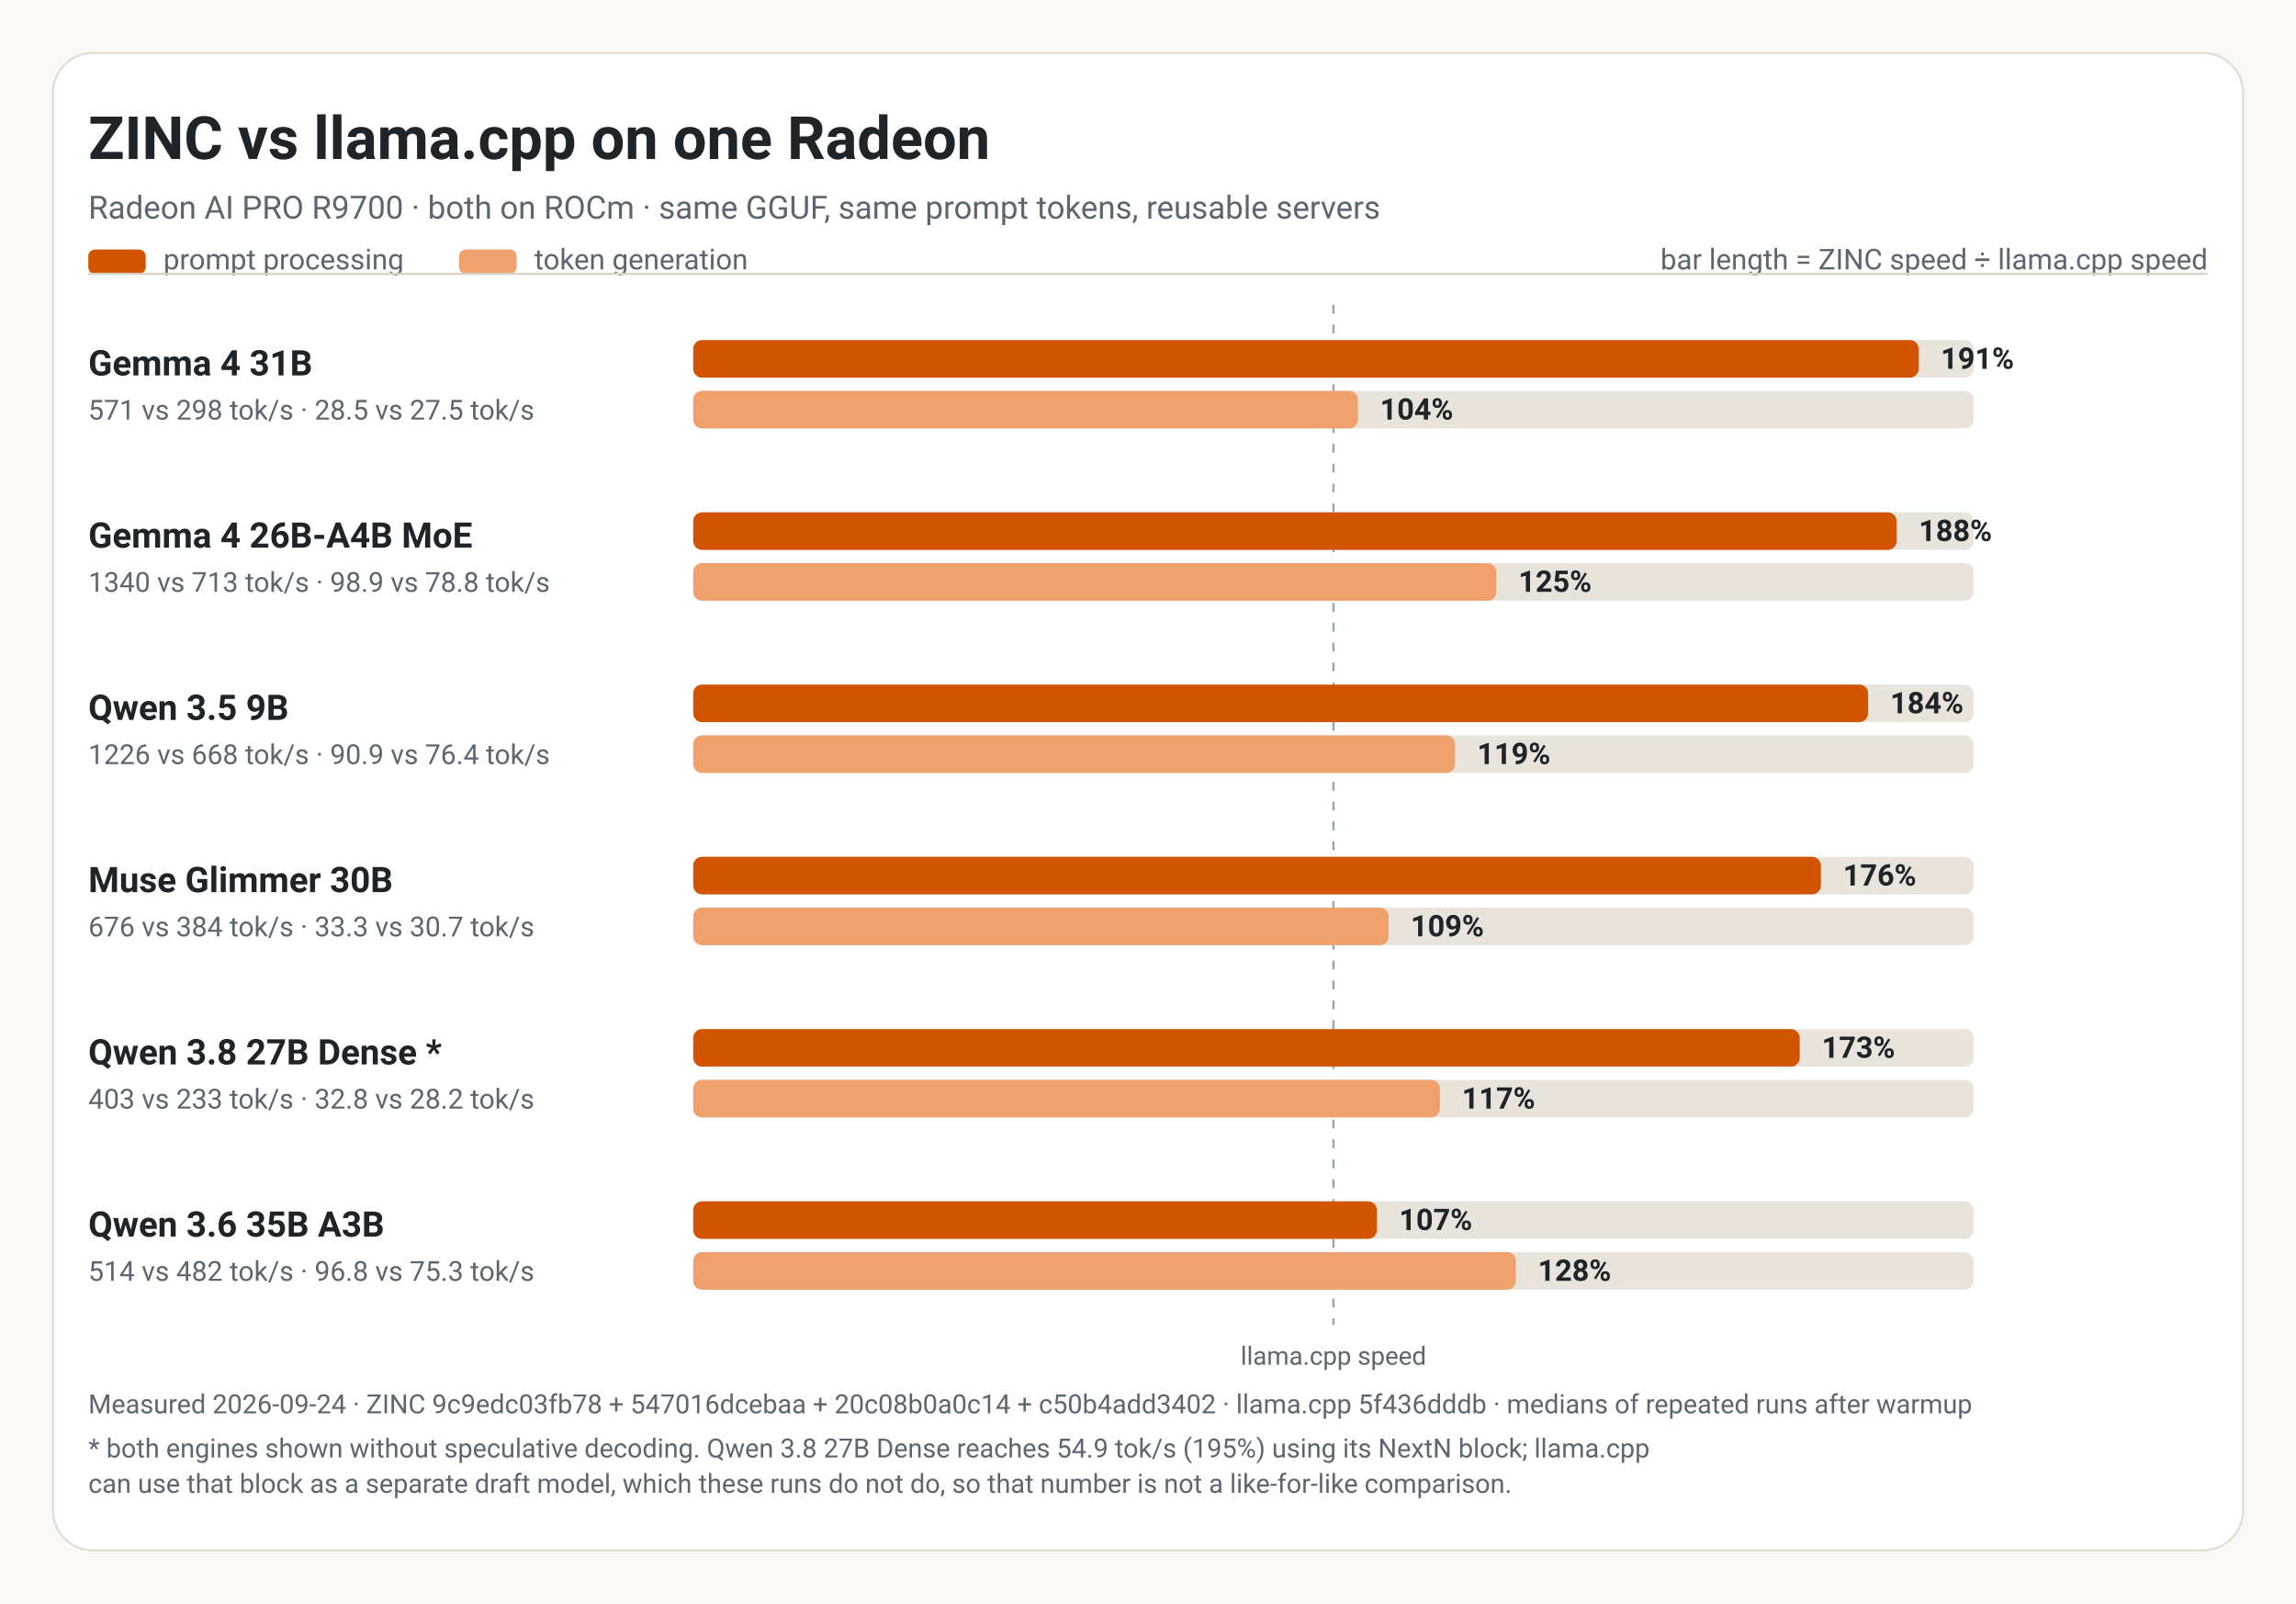
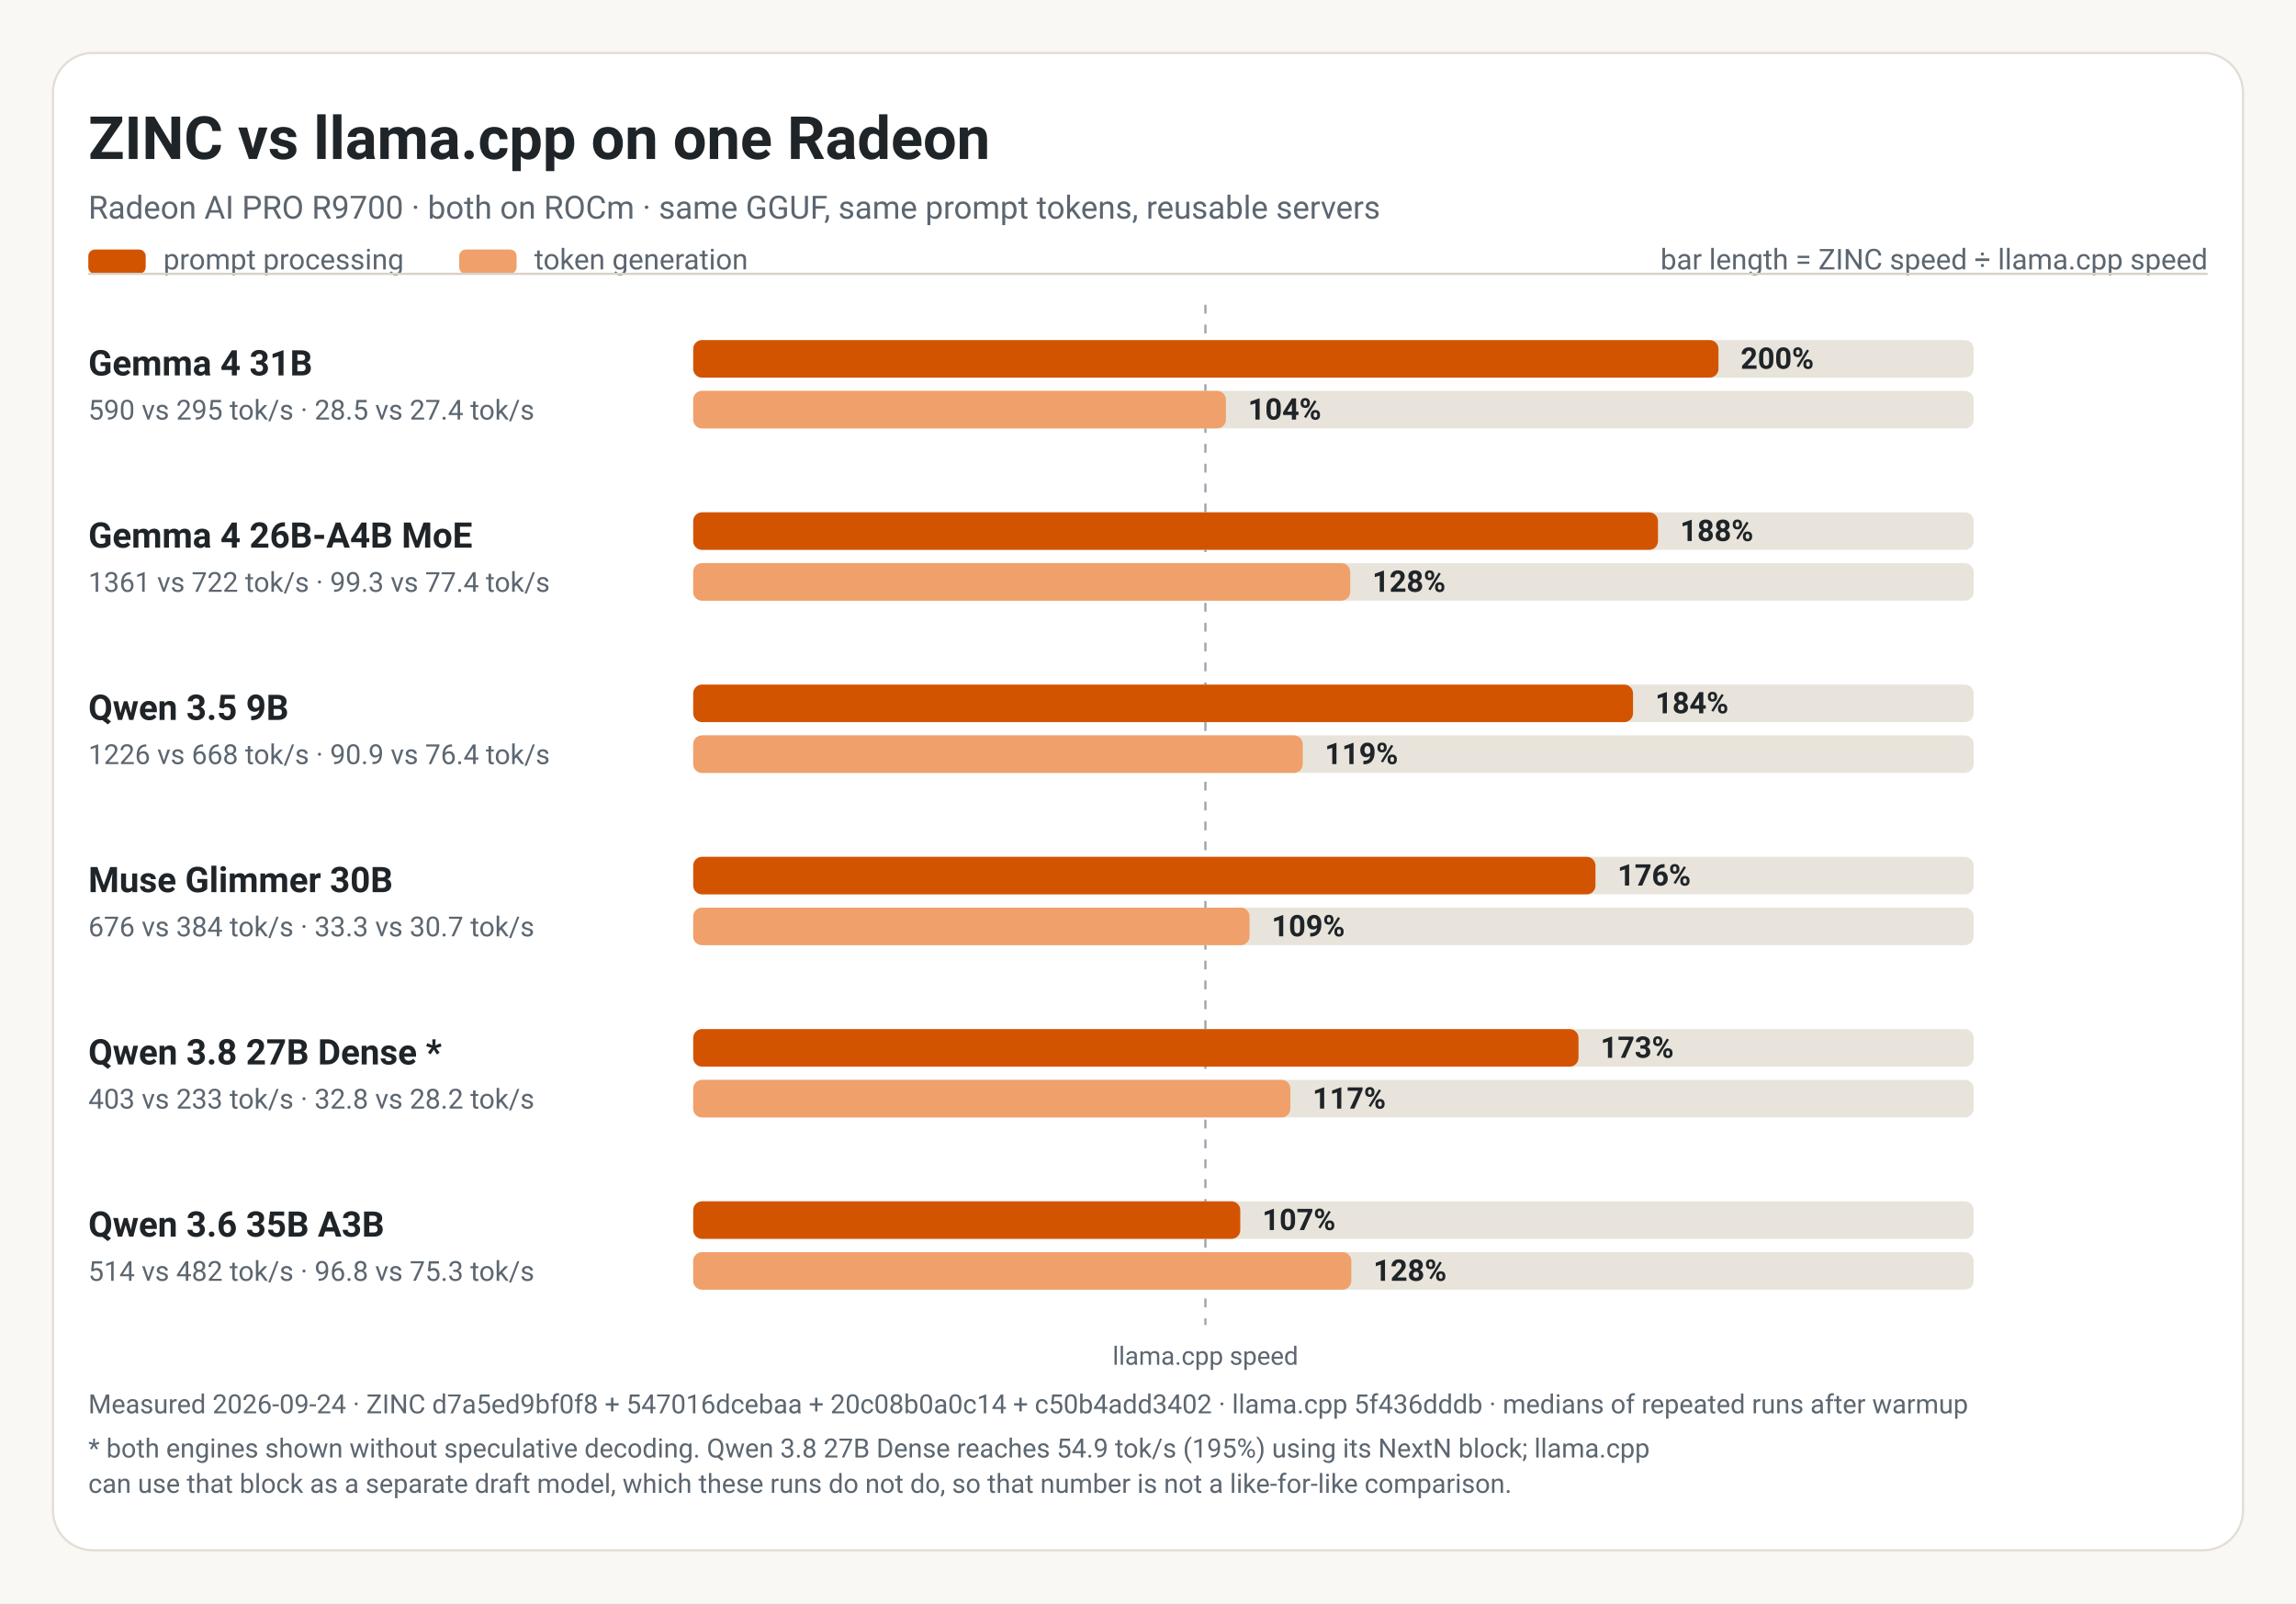
<svg xmlns="http://www.w3.org/2000/svg" width="1040" height="726" viewBox="0 0 1040 726" role="img" aria-labelledby="title desc">
  <rect width="1040" height="726" fill="#faf8f4" />
  <rect x="24" y="24" width="992" height="678" rx="18" fill="#ffffff" stroke="#e3ded4" />
  <g font-family="-apple-system, BlinkMacSystemFont, 'Segoe UI', Roboto, sans-serif" fill="#1f2428">
    <text x="40" y="72" font-size="27" font-weight="700">ZINC vs llama.cpp on one Radeon</text>
    <text x="40" y="99" font-size="14.5" fill="#5c6670">Radeon AI PRO R9700 · both on ROCm · same GGUF, same prompt tokens, reusable servers</text>
    <rect x="40.0" y="113" width="26.0" height="11" rx="3" fill="#d35400" />
    <text x="74" y="122" font-size="13" fill="#5c6670">prompt processing</text>
    <rect x="208.0" y="113" width="26.0" height="11" rx="3" fill="#f0a06a" />
    <text x="242" y="122" font-size="13" fill="#5c6670">token generation</text>
    <text x="1000" y="122" font-size="13" text-anchor="end" fill="#5c6670">bar length = ZINC speed ÷ llama.cpp speed</text>
    <line x1="40" y1="124" x2="1000" y2="124" stroke="#d7d2c8" />
-     <line x1="604" y1="138" x2="604" y2="600" stroke="#9aa4ae" stroke-dasharray="4 5" />
-     <text x="604" y="618" font-size="11.5" text-anchor="middle" fill="#5c6670">llama.cpp speed</text>
+     <line x1="546" y1="138" x2="546" y2="600" stroke="#9aa4ae" stroke-dasharray="4 5" />
+     <text x="546" y="618" font-size="11.5" text-anchor="middle" fill="#5c6670">llama.cpp speed</text>
    <text x="40" y="170" font-size="16" font-weight="600">Gemma 4 31B</text>
-     <text x="40" y="190" font-size="12.5" fill="#5c6670">571 vs 298 tok/s · 28.5 vs 27.5 tok/s</text>
+     <text x="40" y="190" font-size="12.5" fill="#5c6670">590 vs 295 tok/s · 28.5 vs 27.4 tok/s</text>
    <rect x="314.0" y="154" width="580.0" height="17" rx="4" fill="#e8e4db" />
-     <rect x="314.0" y="154" width="555.1" height="17" rx="4" fill="#d35400" />
-     <text x="879.078" y="167" font-size="13.5" font-weight="700" fill="#1f2428">191%</text>
+     <rect x="314.0" y="154" width="464.4" height="17" rx="4" fill="#d35400" />
+     <text x="788.416" y="167" font-size="13.5" font-weight="700" fill="#1f2428">200%</text>
    <rect x="314.0" y="177" width="580.0" height="17" rx="4" fill="#e8e4db" />
-     <rect x="314.0" y="177" width="301.1" height="17" rx="4" fill="#f0a06a" />
-     <text x="625.075" y="190" font-size="13.5" font-weight="700" fill="#1f2428">104%</text>
+     <rect x="314.0" y="177" width="241.3" height="17" rx="4" fill="#f0a06a" />
+     <text x="565.28" y="190" font-size="13.5" font-weight="700" fill="#1f2428">104%</text>
    <text x="40" y="248" font-size="16" font-weight="600">Gemma 4 26B-A4B MoE</text>
-     <text x="40" y="268" font-size="12.5" fill="#5c6670">1340 vs 713 tok/s · 98.9 vs 78.8 tok/s</text>
+     <text x="40" y="268" font-size="12.5" fill="#5c6670">1361 vs 722 tok/s · 99.3 vs 77.4 tok/s</text>
    <rect x="314.0" y="232" width="580.0" height="17" rx="4" fill="#e8e4db" />
-     <rect x="314.0" y="232" width="545.1" height="17" rx="4" fill="#d35400" />
-     <text x="869.118" y="245" font-size="13.5" font-weight="700" fill="#1f2428">188%</text>
+     <rect x="314.0" y="232" width="437.0" height="17" rx="4" fill="#d35400" />
+     <text x="761.021" y="245" font-size="13.5" font-weight="700" fill="#1f2428">188%</text>
    <rect x="314.0" y="255" width="580.0" height="17" rx="4" fill="#e8e4db" />
-     <rect x="314.0" y="255" width="363.8" height="17" rx="4" fill="#f0a06a" />
-     <text x="687.768" y="268" font-size="13.5" font-weight="700" fill="#1f2428">125%</text>
+     <rect x="314.0" y="255" width="297.6" height="17" rx="4" fill="#f0a06a" />
+     <text x="621.599" y="268" font-size="13.5" font-weight="700" fill="#1f2428">128%</text>
    <text x="40" y="326" font-size="16" font-weight="600">Qwen 3.5 9B</text>
    <text x="40" y="346" font-size="12.5" fill="#5c6670">1226 vs 668 tok/s · 90.9 vs 76.4 tok/s</text>
    <rect x="314.0" y="310" width="580.0" height="17" rx="4" fill="#e8e4db" />
-     <rect x="314.0" y="310" width="532.2" height="17" rx="4" fill="#d35400" />
-     <text x="856.186" y="323" font-size="13.5" font-weight="700" fill="#1f2428">184%</text>
+     <rect x="314.0" y="310" width="425.7" height="17" rx="4" fill="#d35400" />
+     <text x="749.749" y="323" font-size="13.5" font-weight="700" fill="#1f2428">184%</text>
    <rect x="314.0" y="333" width="580.0" height="17" rx="4" fill="#e8e4db" />
-     <rect x="314.0" y="333" width="345.1" height="17" rx="4" fill="#f0a06a" />
-     <text x="669.099" y="346" font-size="13.5" font-weight="700" fill="#1f2428">119%</text>
+     <rect x="314.0" y="333" width="276.1" height="17" rx="4" fill="#f0a06a" />
+     <text x="600.08" y="346" font-size="13.5" font-weight="700" fill="#1f2428">119%</text>
    <text x="40" y="404" font-size="16" font-weight="600">Muse Glimmer 30B</text>
    <text x="40" y="424" font-size="12.5" fill="#5c6670">676 vs 384 tok/s · 33.3 vs 30.7 tok/s</text>
    <rect x="314.0" y="388" width="580.0" height="17" rx="4" fill="#e8e4db" />
-     <rect x="314.0" y="388" width="510.8" height="17" rx="4" fill="#d35400" />
-     <text x="834.825" y="401" font-size="13.5" font-weight="700" fill="#1f2428">176%</text>
+     <rect x="314.0" y="388" width="408.7" height="17" rx="4" fill="#d35400" />
+     <text x="732.66" y="401" font-size="13.5" font-weight="700" fill="#1f2428">176%</text>
    <rect x="314.0" y="411" width="580.0" height="17" rx="4" fill="#e8e4db" />
-     <rect x="314.0" y="411" width="315.0" height="17" rx="4" fill="#f0a06a" />
-     <text x="638.97" y="424" font-size="13.5" font-weight="700" fill="#1f2428">109%</text>
+     <rect x="314.0" y="411" width="252.0" height="17" rx="4" fill="#f0a06a" />
+     <text x="575.976" y="424" font-size="13.5" font-weight="700" fill="#1f2428">109%</text>
    <text x="40" y="482" font-size="16" font-weight="600">Qwen 3.8 27B Dense *</text>
    <text x="40" y="502" font-size="12.5" fill="#5c6670">403 vs 233 tok/s · 32.8 vs 28.2 tok/s</text>
    <rect x="314.0" y="466" width="580.0" height="17" rx="4" fill="#e8e4db" />
-     <rect x="314.0" y="466" width="501.2" height="17" rx="4" fill="#d35400" />
-     <text x="825.192" y="479" font-size="13.5" font-weight="700" fill="#1f2428">173%</text>
+     <rect x="314.0" y="466" width="401.0" height="17" rx="4" fill="#d35400" />
+     <text x="724.954" y="479" font-size="13.5" font-weight="700" fill="#1f2428">173%</text>
    <rect x="314.0" y="489" width="580.0" height="17" rx="4" fill="#e8e4db" />
-     <rect x="314.0" y="489" width="338.2" height="17" rx="4" fill="#f0a06a" />
-     <text x="662.163" y="502" font-size="13.5" font-weight="700" fill="#1f2428">117%</text>
+     <rect x="314.0" y="489" width="270.5" height="17" rx="4" fill="#f0a06a" />
+     <text x="594.531" y="502" font-size="13.5" font-weight="700" fill="#1f2428">117%</text>
    <text x="40" y="560" font-size="16" font-weight="600">Qwen 3.6 35B A3B</text>
    <text x="40" y="580" font-size="12.5" fill="#5c6670">514 vs 482 tok/s · 96.8 vs 75.3 tok/s</text>
    <rect x="314.0" y="544" width="580.0" height="17" rx="4" fill="#e8e4db" />
-     <rect x="314.0" y="544" width="309.7" height="17" rx="4" fill="#d35400" />
-     <text x="633.695" y="557" font-size="13.5" font-weight="700" fill="#1f2428">107%</text>
+     <rect x="314.0" y="544" width="247.8" height="17" rx="4" fill="#d35400" />
+     <text x="571.756" y="557" font-size="13.5" font-weight="700" fill="#1f2428">107%</text>
    <rect x="314.0" y="567" width="580.0" height="17" rx="4" fill="#e8e4db" />
-     <rect x="314.0" y="567" width="372.6" height="17" rx="4" fill="#f0a06a" />
-     <text x="696.585" y="580" font-size="13.5" font-weight="700" fill="#1f2428">128%</text>
-     <text x="40" y="640" font-size="12" fill="#5c6670">Measured 2026-09-24 · ZINC 9c9edc03fb78 + 547016dcebaa + 20c08b0a0c14 + c50b4add3402 · llama.cpp 5f436dddb · medians of repeated runs after warmup</text>
+     <rect x="314.0" y="567" width="298.1" height="17" rx="4" fill="#f0a06a" />
+     <text x="622.068" y="580" font-size="13.5" font-weight="700" fill="#1f2428">128%</text>
+     <text x="40" y="640" font-size="12" fill="#5c6670">Measured 2026-09-24 · ZINC d7a5ed9bf0f8 + 547016dcebaa + 20c08b0a0c14 + c50b4add3402 · llama.cpp 5f436dddb · medians of repeated runs after warmup</text>
    <text x="40" y="660" font-size="12" fill="#5c6670">* both engines shown without speculative decoding. Qwen 3.8 27B Dense reaches 54.9 tok/s (195%) using its NextN block; llama.cpp</text>
    <text x="40" y="676" font-size="12" fill="#5c6670">can use that block as a separate draft model, which these runs do not do, so that number is not a like-for-like comparison.</text>
  </g>
</svg>
